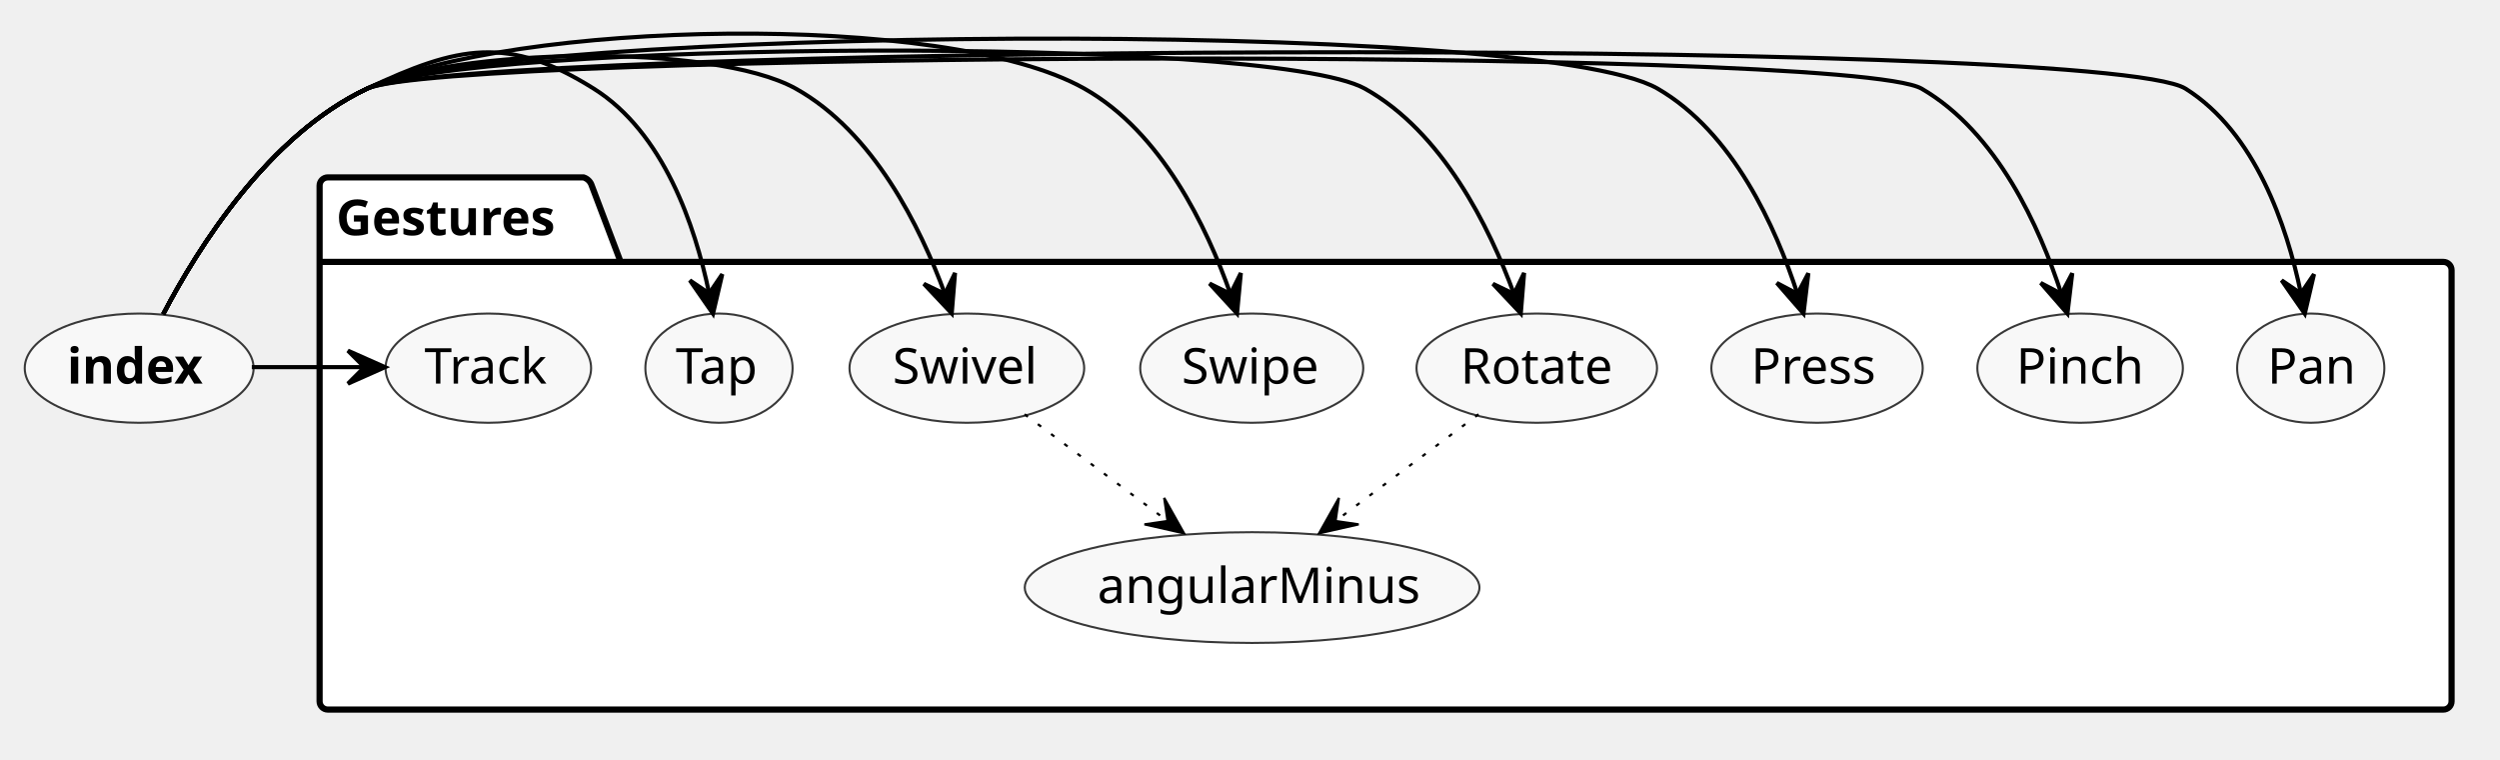
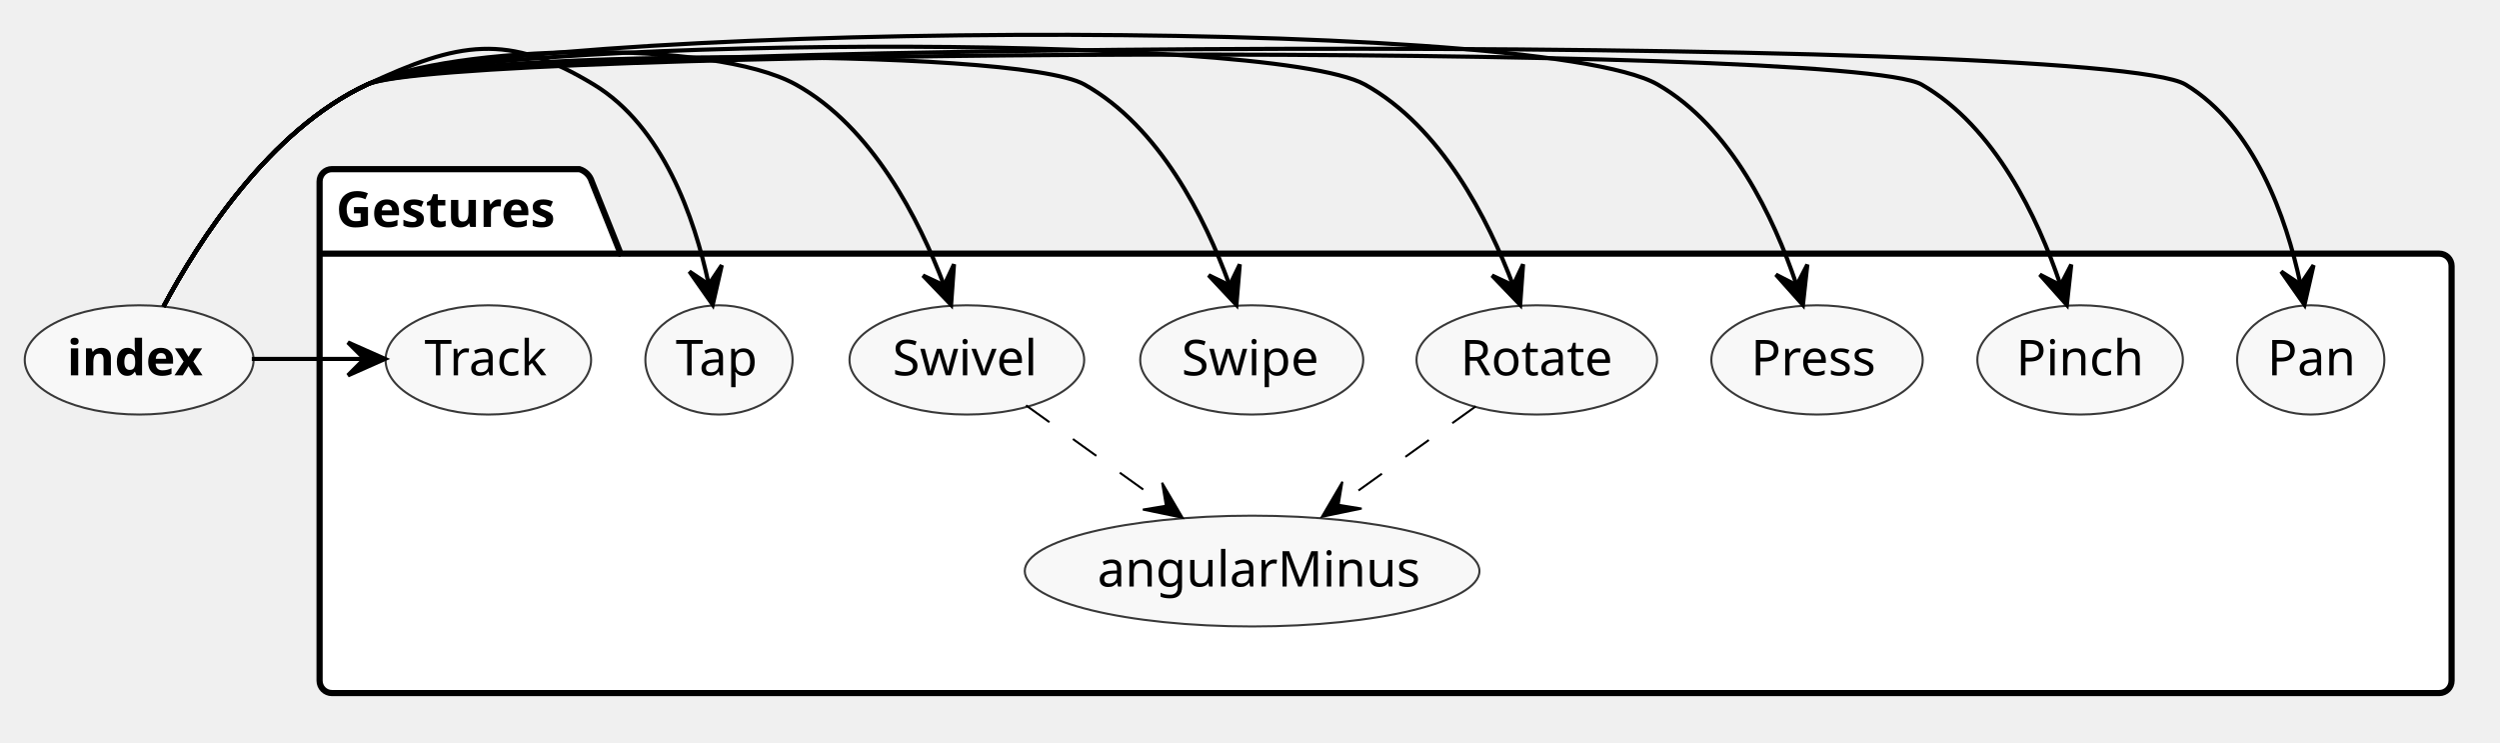
- <svg xmlns="http://www.w3.org/2000/svg" contentScriptType="application/ecmascript" contentStyleType="text/css" height="184px" preserveAspectRatio="none" style="width:606px;height:184px;" version="1.1" viewBox="0 0 606 184" width="606px" zoomAndPan="magnify">
+ <svg xmlns="http://www.w3.org/2000/svg" contentScriptType="application/ecmascript" contentStyleType="text/css" height="180px" preserveAspectRatio="none" style="width:606px;height:180px;" version="1.1" viewBox="0 0 606 180" width="606px" zoomAndPan="magnify">
  <defs />
  <g>
-     <path d="M79.5,43 L141.5,43 A3,3 0 0 1 143.5,45 L150.5,63.484 L592.5,63.484 A2,2 0 0 1 594.5,65.484 L594.5,170 A2,2 0 0 1 592.5,172 L79.5,172 A2,2 0 0 1 77.5,170 L77.5,45 A2,2 0 0 1 79.5,43 " fill="#FFFFFF" style="stroke: #000000; stroke-width: 1.5;" />
-     <line style="stroke: #000000; stroke-width: 1.5;" x1="77.5" x2="150.5" y1="63.484" y2="63.484" />
-     <text fill="#000000" font-family="Tahoma, sans-serif" font-size="12" font-weight="bold" lengthAdjust="spacingAndGlyphs" textLength="60" x="81.5" y="57.006">Gestures</text>
-     <ellipse cx="303.63" cy="142.426" fill="#F8F8F8" rx="55.13" ry="13.426" style="stroke: #383838; stroke-width: 0.5;" />
-     <text fill="#000000" font-family="Tahoma, sans-serif" font-size="12" lengthAdjust="spacingAndGlyphs" textLength="75" x="266.13" y="146.168">angularMinus</text>
-     <ellipse cx="560.349" cy="89.242" fill="#F8F8F8" rx="17.849" ry="13.242" style="stroke: #383838; stroke-width: 0.5;" />
-     <text fill="#000000" font-family="Tahoma, sans-serif" font-size="12" lengthAdjust="spacingAndGlyphs" textLength="21" x="549.849" y="92.984">Pan</text>
-     <ellipse cx="504.42" cy="89.242" fill="#F8F8F8" rx="24.92" ry="13.242" style="stroke: #383838; stroke-width: 0.5;" />
-     <text fill="#000000" font-family="Tahoma, sans-serif" font-size="12" lengthAdjust="spacingAndGlyphs" textLength="31" x="488.92" y="92.984">Pinch</text>
-     <ellipse cx="440.627" cy="89.242" fill="#F8F8F8" rx="25.627" ry="13.242" style="stroke: #383838; stroke-width: 0.5;" />
-     <text fill="#000000" font-family="Tahoma, sans-serif" font-size="12" lengthAdjust="spacingAndGlyphs" textLength="32" x="424.627" y="92.984">Press</text>
-     <ellipse cx="372.663" cy="89.242" fill="#F8F8F8" rx="29.163" ry="13.242" style="stroke: #383838; stroke-width: 0.5;" />
-     <text fill="#000000" font-family="Tahoma, sans-serif" font-size="12" lengthAdjust="spacingAndGlyphs" textLength="37" x="354.163" y="92.984">Rotate</text>
-     <ellipse cx="303.542" cy="89.242" fill="#F8F8F8" rx="27.042" ry="13.242" style="stroke: #383838; stroke-width: 0.5;" />
-     <text fill="#000000" font-family="Tahoma, sans-serif" font-size="12" lengthAdjust="spacingAndGlyphs" textLength="34" x="286.542" y="92.984">Swipe</text>
-     <ellipse cx="234.456" cy="89.242" fill="#F8F8F8" rx="28.456" ry="13.242" style="stroke: #383838; stroke-width: 0.5;" />
-     <text fill="#000000" font-family="Tahoma, sans-serif" font-size="12" lengthAdjust="spacingAndGlyphs" textLength="36" x="216.456" y="92.984">Swivel</text>
-     <ellipse cx="174.349" cy="89.242" fill="#F8F8F8" rx="17.849" ry="13.242" style="stroke: #383838; stroke-width: 0.5;" />
-     <text fill="#000000" font-family="Tahoma, sans-serif" font-size="12" lengthAdjust="spacingAndGlyphs" textLength="21" x="163.849" y="92.984">Tap</text>
-     <ellipse cx="118.42" cy="89.242" fill="#F8F8F8" rx="24.92" ry="13.242" style="stroke: #383838; stroke-width: 0.5;" />
-     <text fill="#000000" font-family="Tahoma, sans-serif" font-size="12" lengthAdjust="spacingAndGlyphs" textLength="31" x="102.92" y="92.984">Track</text>
-     <ellipse cx="33.749" cy="89.242" fill="#F8F8F8" rx="27.749" ry="13.242" style="stroke: #383838; stroke-width: 0.5;" />
-     <text fill="#000000" font-family="Tahoma, sans-serif" font-size="12" font-weight="bold" lengthAdjust="spacingAndGlyphs" textLength="35" x="16.249" y="92.984">index</text>
-     <path d="M39.588,76.131 C48.069,59.907 65.131,32.776 89,21.5 C111.153,11.035 509.256,8.464 530,21.5 C546.924,32.135 554.54,54.738 557.913,70.856 " fill="none" id="&lt;b&gt;index&lt;/b&gt;-Pan" style="stroke: #000000; stroke-width: 1.0;" />
-     <polygon fill="#000000" points="558.901,76.047,561.146,66.457,557.966,71.135,553.288,67.954,558.901,76.047" style="stroke: #000000; stroke-width: 1.0;" />
-     <path d="M39.588,76.131 C48.069,59.907 65.131,32.776 89,21.5 C107.938,12.554 447.889,10.98 466,21.5 C484.29,32.124 494.617,55.052 499.875,71.229 " fill="none" id="&lt;b&gt;index&lt;/b&gt;-Pinch" style="stroke: #000000; stroke-width: 1.0;" />
-     <polygon fill="#000000" points="501.348,76.011,502.522,66.232,499.877,71.232,494.877,68.587,501.348,76.011" style="stroke: #000000; stroke-width: 1.0;" />
-     <path d="M39.588,76.131 C48.069,59.907 65.131,32.776 89,21.5 C120.446,6.645 371.927,4.032 402,21.5 C420.29,32.124 430.617,55.052 435.875,71.229 " fill="none" id="&lt;b&gt;index&lt;/b&gt;-Press" style="stroke: #000000; stroke-width: 1.0;" />
-     <polygon fill="#000000" points="437.348,76.011,438.522,66.232,435.877,71.232,430.877,68.587,437.348,76.011" style="stroke: #000000; stroke-width: 1.0;" />
-     <path d="M39.588,76.131 C48.069,59.907 65.131,32.776 89,21.5 C113.313,10.015 307.53,8.379 331,21.5 C349.825,32.025 361.158,54.975 367.114,71.184 " fill="none" id="&lt;b&gt;index&lt;/b&gt;-Rotate" style="stroke: #000000; stroke-width: 1.0;" />
-     <polygon fill="#000000" points="368.792,75.977,369.592,66.161,367.139,71.258,362.042,68.805,368.792,75.977" style="stroke: #000000; stroke-width: 1.0;" />
-     <path d="M39.588,76.131 C48.069,59.907 65.131,32.776 89,21.5 C123.962,4.984 229.352,2.449 263,21.5 C281.645,32.057 292.643,55 298.367,71.199 " fill="none" id="&lt;b&gt;index&lt;/b&gt;-Swipe" style="stroke: #000000; stroke-width: 1.0;" />
-     <polygon fill="#000000" points="299.977,75.988,300.902,66.183,298.384,71.249,293.318,68.731,299.977,75.988" style="stroke: #000000; stroke-width: 1.0;" />
-     <path d="M39.588,76.131 C48.069,59.907 65.131,32.776 89,21.5 C109.897,11.628 172.827,10.222 193,21.5 C211.825,32.025 223.158,54.975 229.114,71.184 " fill="none" id="&lt;b&gt;index&lt;/b&gt;-Swivel" style="stroke: #000000; stroke-width: 1.0;" />
-     <polygon fill="#000000" points="230.792,75.977,231.592,66.161,229.139,71.258,224.042,68.805,230.792,75.977" style="stroke: #000000; stroke-width: 1.0;" />
-     <path d="M39.588,76.131 C48.069,59.907 65.131,32.776 89,21.5 C111.102,11.059 123.303,8.494 144,21.5 C160.924,32.135 168.54,54.738 171.913,70.856 " fill="none" id="&lt;b&gt;index&lt;/b&gt;-Tap" style="stroke: #000000; stroke-width: 1.0;" />
-     <polygon fill="#000000" points="172.901,76.047,175.147,66.457,171.965,71.135,167.288,67.954,172.901,76.047" style="stroke: #000000; stroke-width: 1.0;" />
-     <path d="M61.059,89 C70.146,89 79.233,89 88.321,89 " fill="none" id="&lt;b&gt;index&lt;/b&gt;-Track" style="stroke: #000000; stroke-width: 1.0;" />
-     <polygon fill="#000000" points="93.369,89,84.369,85,88.369,89,84.369,93,93.369,89" style="stroke: #000000; stroke-width: 1.0;" />
-     <path d="M358.537,100.422 C348.664,107.791 335.263,117.793 324.156,126.082 " fill="none" id="Rotate-angularMinus" style="stroke: #000000; stroke-width: 0.55; stroke-dasharray: 1.0,3.0;" />
-     <polygon fill="#000000" points="319.868,129.283,329.473,127.106,323.875,126.293,324.689,120.695,319.868,129.283" style="stroke: #000000; stroke-width: 0.55;" />
-     <path d="M248.463,100.422 C258.336,107.791 271.737,117.793 282.844,126.082 " fill="none" id="Swivel-angularMinus" style="stroke: #000000; stroke-width: 0.55; stroke-dasharray: 1.0,3.0;" />
-     <polygon fill="#000000" points="287.132,129.283,282.311,120.695,283.125,126.293,277.527,127.106,287.132,129.283" style="stroke: #000000; stroke-width: 0.55;" />
+     <path d="M80.5,41 L140.5,41 A4.5,4.5 0 0 1 143.5,44 L150.5,61.484 L591.5,61.484 A3,3 0 0 1 594.5,64.484 L594.5,165 A3,3 0 0 1 591.5,168 L80.5,168 A3,3 0 0 1 77.5,165 L77.5,44 A3,3 0 0 1 80.5,41 " fill="#FFFFFF" style="stroke: #000000; stroke-width: 1.5;" />
+     <line style="stroke: #000000; stroke-width: 1.5;" x1="77.5" x2="150.5" y1="61.484" y2="61.484" />
+     <text fill="#000000" font-family="Tahoma, sans-serif" font-size="12" font-weight="bold" lengthAdjust="spacingAndGlyphs" textLength="60" x="81.5" y="55.006">Gestures</text>
+     <ellipse cx="303.63" cy="138.426" fill="#F8F8F8" rx="55.13" ry="13.426" style="stroke: #383838; stroke-width: 0.5;" />
+     <text fill="#000000" font-family="Tahoma, sans-serif" font-size="12" lengthAdjust="spacingAndGlyphs" textLength="75" x="266.13" y="142.168">angularMinus</text>
+     <ellipse cx="560.349" cy="87.242" fill="#F8F8F8" rx="17.849" ry="13.242" style="stroke: #383838; stroke-width: 0.5;" />
+     <text fill="#000000" font-family="Tahoma, sans-serif" font-size="12" lengthAdjust="spacingAndGlyphs" textLength="21" x="549.849" y="90.984">Pan</text>
+     <ellipse cx="504.42" cy="87.242" fill="#F8F8F8" rx="24.92" ry="13.242" style="stroke: #383838; stroke-width: 0.5;" />
+     <text fill="#000000" font-family="Tahoma, sans-serif" font-size="12" lengthAdjust="spacingAndGlyphs" textLength="31" x="488.92" y="90.984">Pinch</text>
+     <ellipse cx="440.627" cy="87.242" fill="#F8F8F8" rx="25.627" ry="13.242" style="stroke: #383838; stroke-width: 0.5;" />
+     <text fill="#000000" font-family="Tahoma, sans-serif" font-size="12" lengthAdjust="spacingAndGlyphs" textLength="32" x="424.627" y="90.984">Press</text>
+     <ellipse cx="372.663" cy="87.242" fill="#F8F8F8" rx="29.163" ry="13.242" style="stroke: #383838; stroke-width: 0.5;" />
+     <text fill="#000000" font-family="Tahoma, sans-serif" font-size="12" lengthAdjust="spacingAndGlyphs" textLength="37" x="354.163" y="90.984">Rotate</text>
+     <ellipse cx="303.542" cy="87.242" fill="#F8F8F8" rx="27.042" ry="13.242" style="stroke: #383838; stroke-width: 0.5;" />
+     <text fill="#000000" font-family="Tahoma, sans-serif" font-size="12" lengthAdjust="spacingAndGlyphs" textLength="34" x="286.542" y="90.984">Swipe</text>
+     <ellipse cx="234.456" cy="87.242" fill="#F8F8F8" rx="28.456" ry="13.242" style="stroke: #383838; stroke-width: 0.5;" />
+     <text fill="#000000" font-family="Tahoma, sans-serif" font-size="12" lengthAdjust="spacingAndGlyphs" textLength="36" x="216.456" y="90.984">Swivel</text>
+     <ellipse cx="174.349" cy="87.242" fill="#F8F8F8" rx="17.849" ry="13.242" style="stroke: #383838; stroke-width: 0.5;" />
+     <text fill="#000000" font-family="Tahoma, sans-serif" font-size="12" lengthAdjust="spacingAndGlyphs" textLength="21" x="163.849" y="90.984">Tap</text>
+     <ellipse cx="118.42" cy="87.242" fill="#F8F8F8" rx="24.92" ry="13.242" style="stroke: #383838; stroke-width: 0.5;" />
+     <text fill="#000000" font-family="Tahoma, sans-serif" font-size="12" lengthAdjust="spacingAndGlyphs" textLength="31" x="102.92" y="90.984">Track</text>
+     <ellipse cx="33.749" cy="87.242" fill="#F8F8F8" rx="27.749" ry="13.242" style="stroke: #383838; stroke-width: 0.5;" />
+     <text fill="#000000" font-family="Tahoma, sans-serif" font-size="12" font-weight="bold" lengthAdjust="spacingAndGlyphs" textLength="35" x="16.249" y="90.984">index</text>
+     <path d="M39.64,74.316 C48.178,58.326 65.301,31.589 89,20.5 C111.191,10.116 509.057,7.785 530,20.5 C546.778,30.686 554.414,52.806 557.831,68.741 " fill="none" id="&lt;b&gt;index&lt;/b&gt;-Pan" style="stroke: #000000; stroke-width: 1.0;" />
+     <polygon fill="#000000" points="558.835,73.881,561.033,64.281,557.875,68.974,553.182,65.816,558.835,73.881" style="stroke: #000000; stroke-width: 1.0;" />
+     <path d="M39.64,74.316 C48.178,58.326 65.301,31.589 89,20.5 C107.97,11.623 447.855,10.039 466,20.5 C483.859,30.797 494.186,52.894 499.567,68.793 " fill="none" id="&lt;b&gt;index&lt;/b&gt;-Pinch" style="stroke: #000000; stroke-width: 1.0;" />
+     <polygon fill="#000000" points="501.205,73.921,502.277,64.131,499.684,69.158,494.656,66.565,501.205,73.921" style="stroke: #000000; stroke-width: 1.0;" />
+     <path d="M39.64,74.316 C48.178,58.326 65.301,31.589 89,20.5 C120.5,5.76 371.871,3.129 402,20.5 C419.859,30.797 430.186,52.894 435.567,68.793 " fill="none" id="&lt;b&gt;index&lt;/b&gt;-Press" style="stroke: #000000; stroke-width: 1.0;" />
+     <polygon fill="#000000" points="437.205,73.921,438.277,64.131,435.684,69.158,430.656,66.565,437.205,73.921" style="stroke: #000000; stroke-width: 1.0;" />
+     <path d="M39.64,74.316 C48.178,58.326 65.301,31.589 89,20.5 C113.355,9.104 307.486,7.457 331,20.5 C349.55,30.79 360.896,53.203 366.934,69.162 " fill="none" id="&lt;b&gt;index&lt;/b&gt;-Rotate" style="stroke: #000000; stroke-width: 1.0;" />
+     <polygon fill="#000000" points="368.639,73.887,369.344,64.063,366.94,69.184,361.82,66.781,368.639,73.887" style="stroke: #000000; stroke-width: 1.0;" />
+     <path d="M39.64,74.316 C48.178,58.326 65.301,31.589 89,20.5 C106.511,12.306 246.145,11.03 263,20.5 C281.212,30.732 292.194,52.842 298.039,68.762 " fill="none" id="&lt;b&gt;index&lt;/b&gt;-Swipe" style="stroke: #000000; stroke-width: 1.0;" />
+     <polygon fill="#000000" points="299.827,73.898,300.645,64.083,298.183,69.176,293.09,66.714,299.827,73.898" style="stroke: #000000; stroke-width: 1.0;" />
+     <path d="M39.64,74.316 C48.178,58.326 65.301,31.589 89,20.5 C109.933,10.705 172.79,9.29 193,20.5 C211.55,30.79 222.896,53.203 228.934,69.162 " fill="none" id="&lt;b&gt;index&lt;/b&gt;-Swivel" style="stroke: #000000; stroke-width: 1.0;" />
+     <polygon fill="#000000" points="230.639,73.887,231.344,64.063,228.94,69.184,223.82,66.781,230.639,73.887" style="stroke: #000000; stroke-width: 1.0;" />
+     <path d="M39.64,74.316 C48.178,58.326 65.301,31.589 89,20.5 C111.14,10.14 123.105,7.814 144,20.5 C160.778,30.686 168.414,52.806 171.831,68.741 " fill="none" id="&lt;b&gt;index&lt;/b&gt;-Tap" style="stroke: #000000; stroke-width: 1.0;" />
+     <polygon fill="#000000" points="172.835,73.881,175.033,64.281,171.875,68.974,167.181,65.816,172.835,73.881" style="stroke: #000000; stroke-width: 1.0;" />
+     <path d="M61.059,87 C70.146,87 79.233,87 88.321,87 " fill="none" id="&lt;b&gt;index&lt;/b&gt;-Track" style="stroke: #000000; stroke-width: 1.0;" />
+     <polygon fill="#000000" points="93.369,87,84.369,83,88.369,87,84.369,91,93.369,87" style="stroke: #000000; stroke-width: 1.0;" />
+     <path d="M357.867,98.498 C348.228,105.412 335.451,114.579 324.705,122.288 " fill="none" id="Rotate-angularMinus" style="stroke: #000000; stroke-width: 0.5; stroke-dasharray: 7.0,7.0;" />
+     <polygon fill="#000000" points="320.545,125.272,330.19,123.276,324.608,122.358,325.527,116.776,320.545,125.272" style="stroke: #000000; stroke-width: 0.5;" />
+     <path d="M248.797,98.256 C258.554,105.256 271.641,114.644 282.567,122.483 " fill="none" id="Swivel-angularMinus" style="stroke: #000000; stroke-width: 0.5; stroke-dasharray: 7.0,7.0;" />
+     <polygon fill="#000000" points="286.792,125.513,281.81,117.017,282.729,122.599,277.147,123.518,286.792,125.513" style="stroke: #000000; stroke-width: 0.5;" />
  </g>
</svg>
